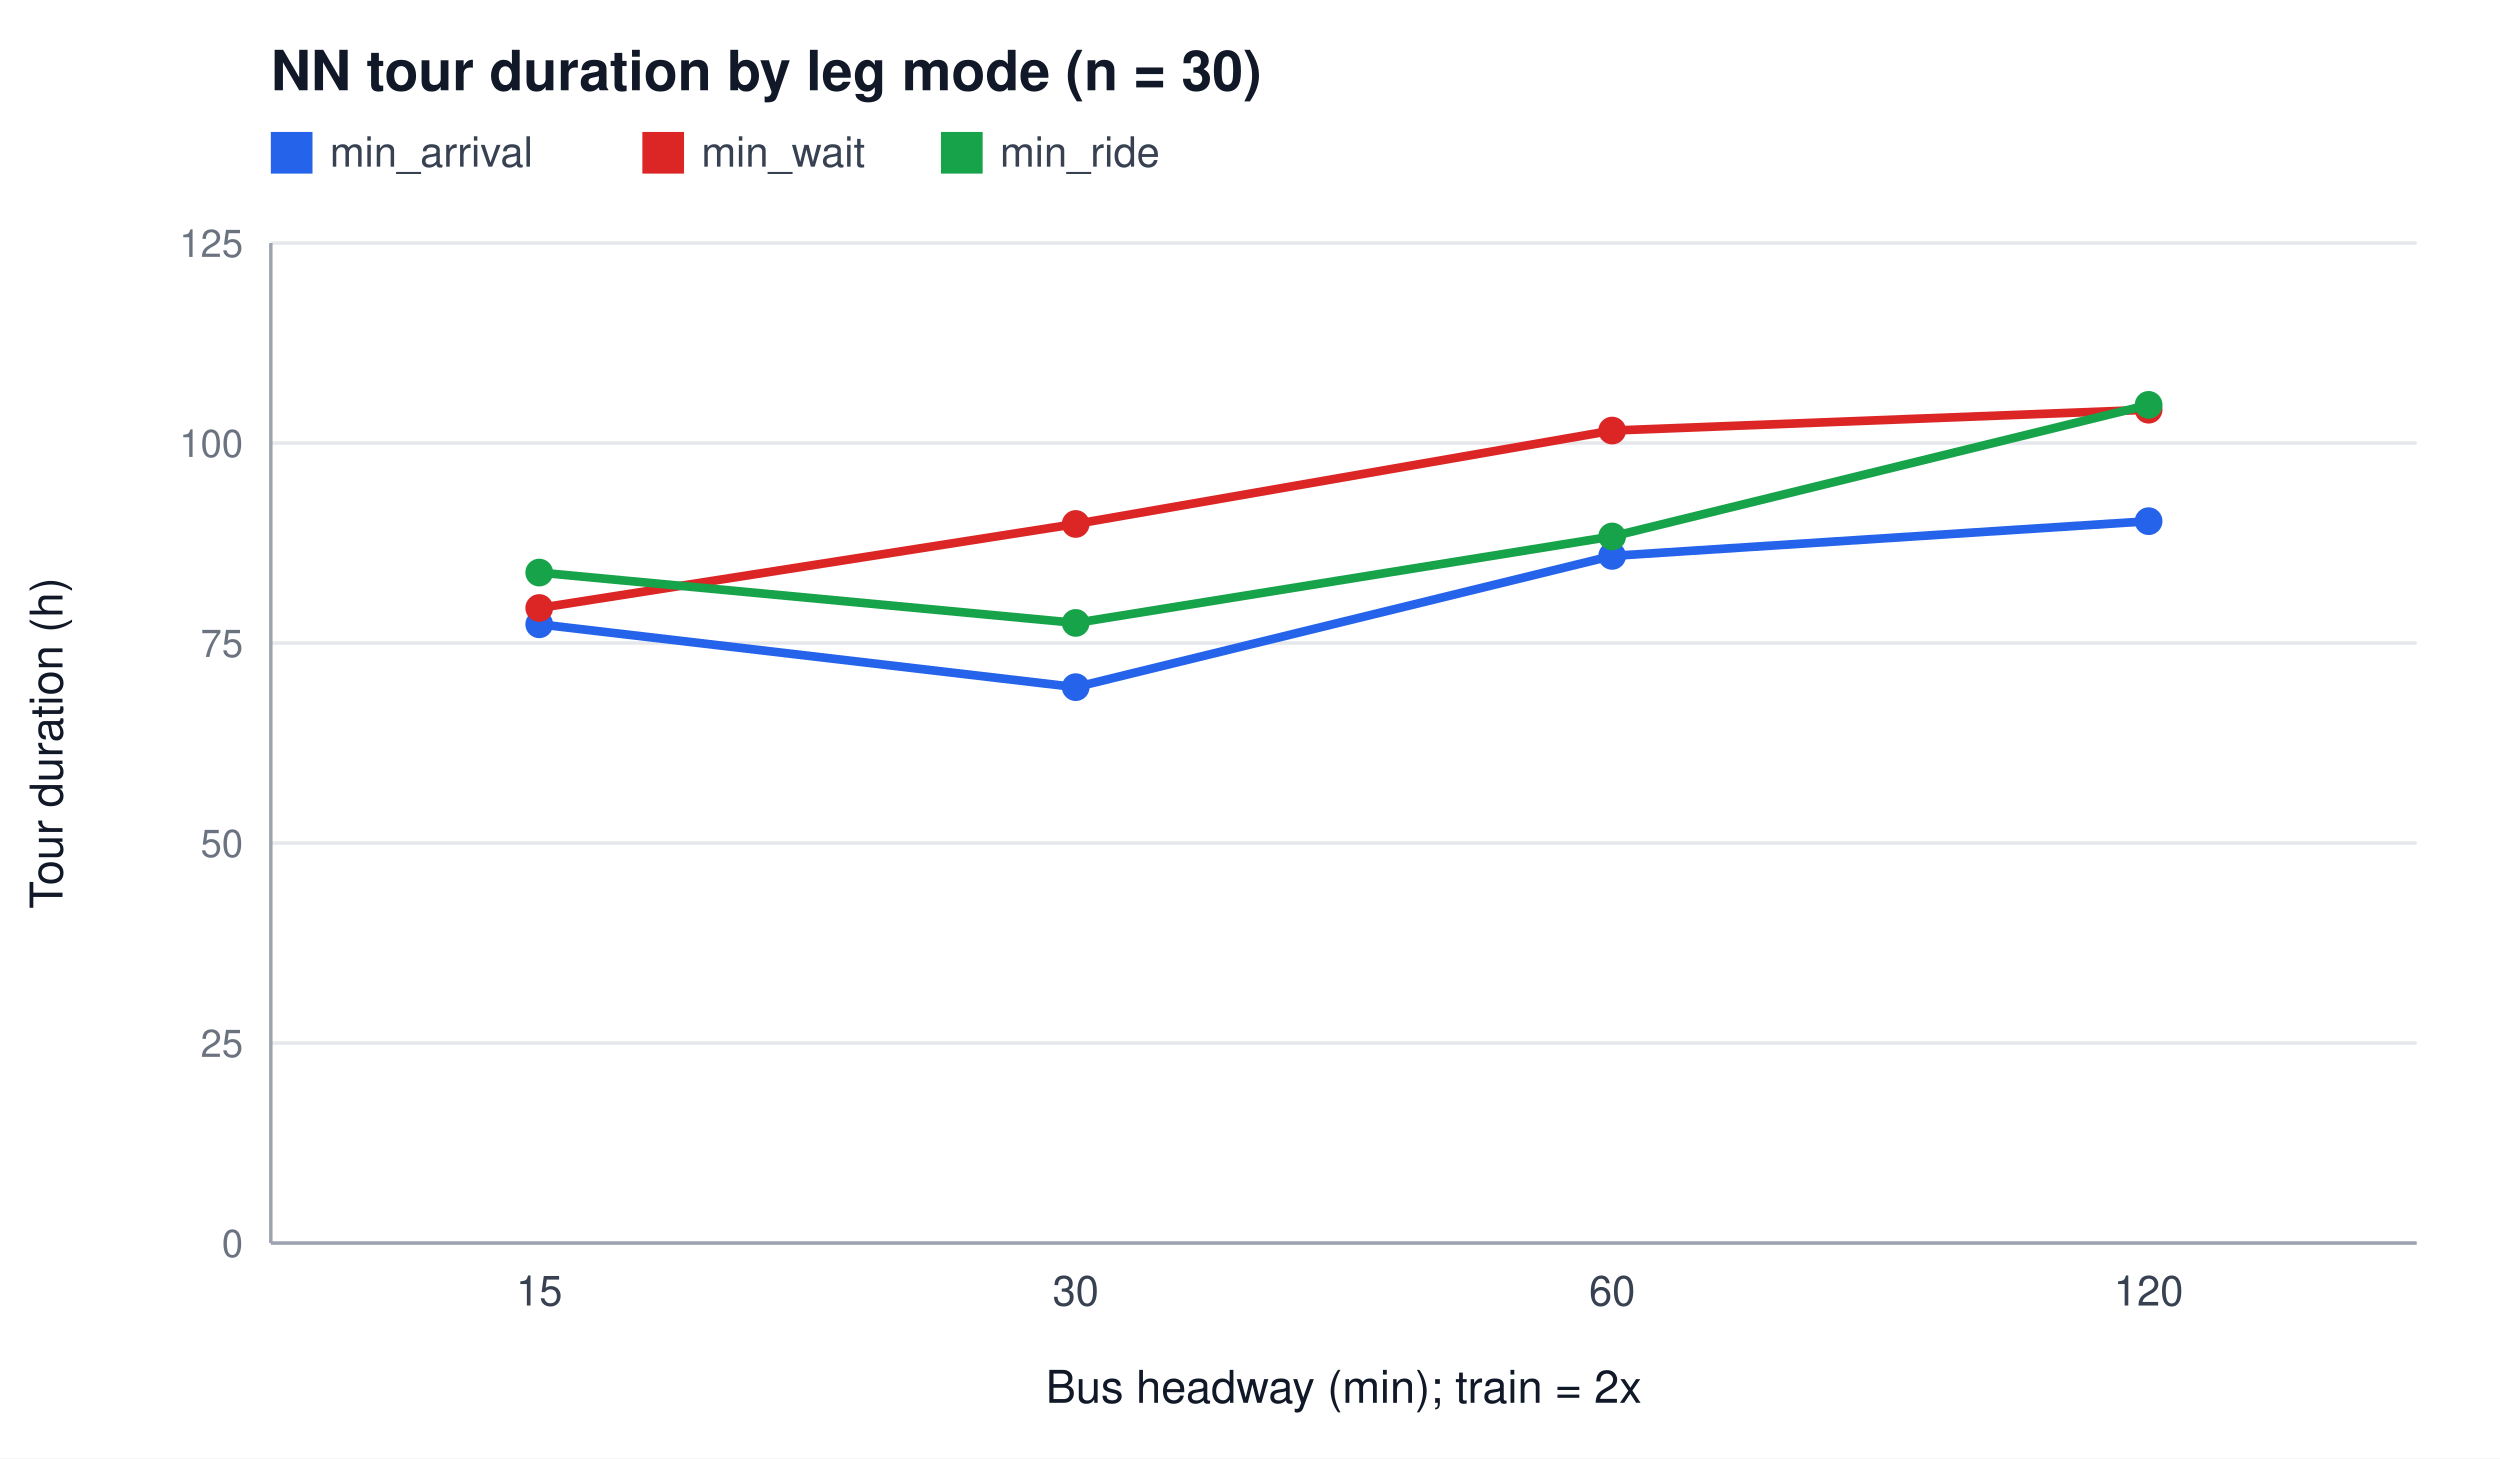
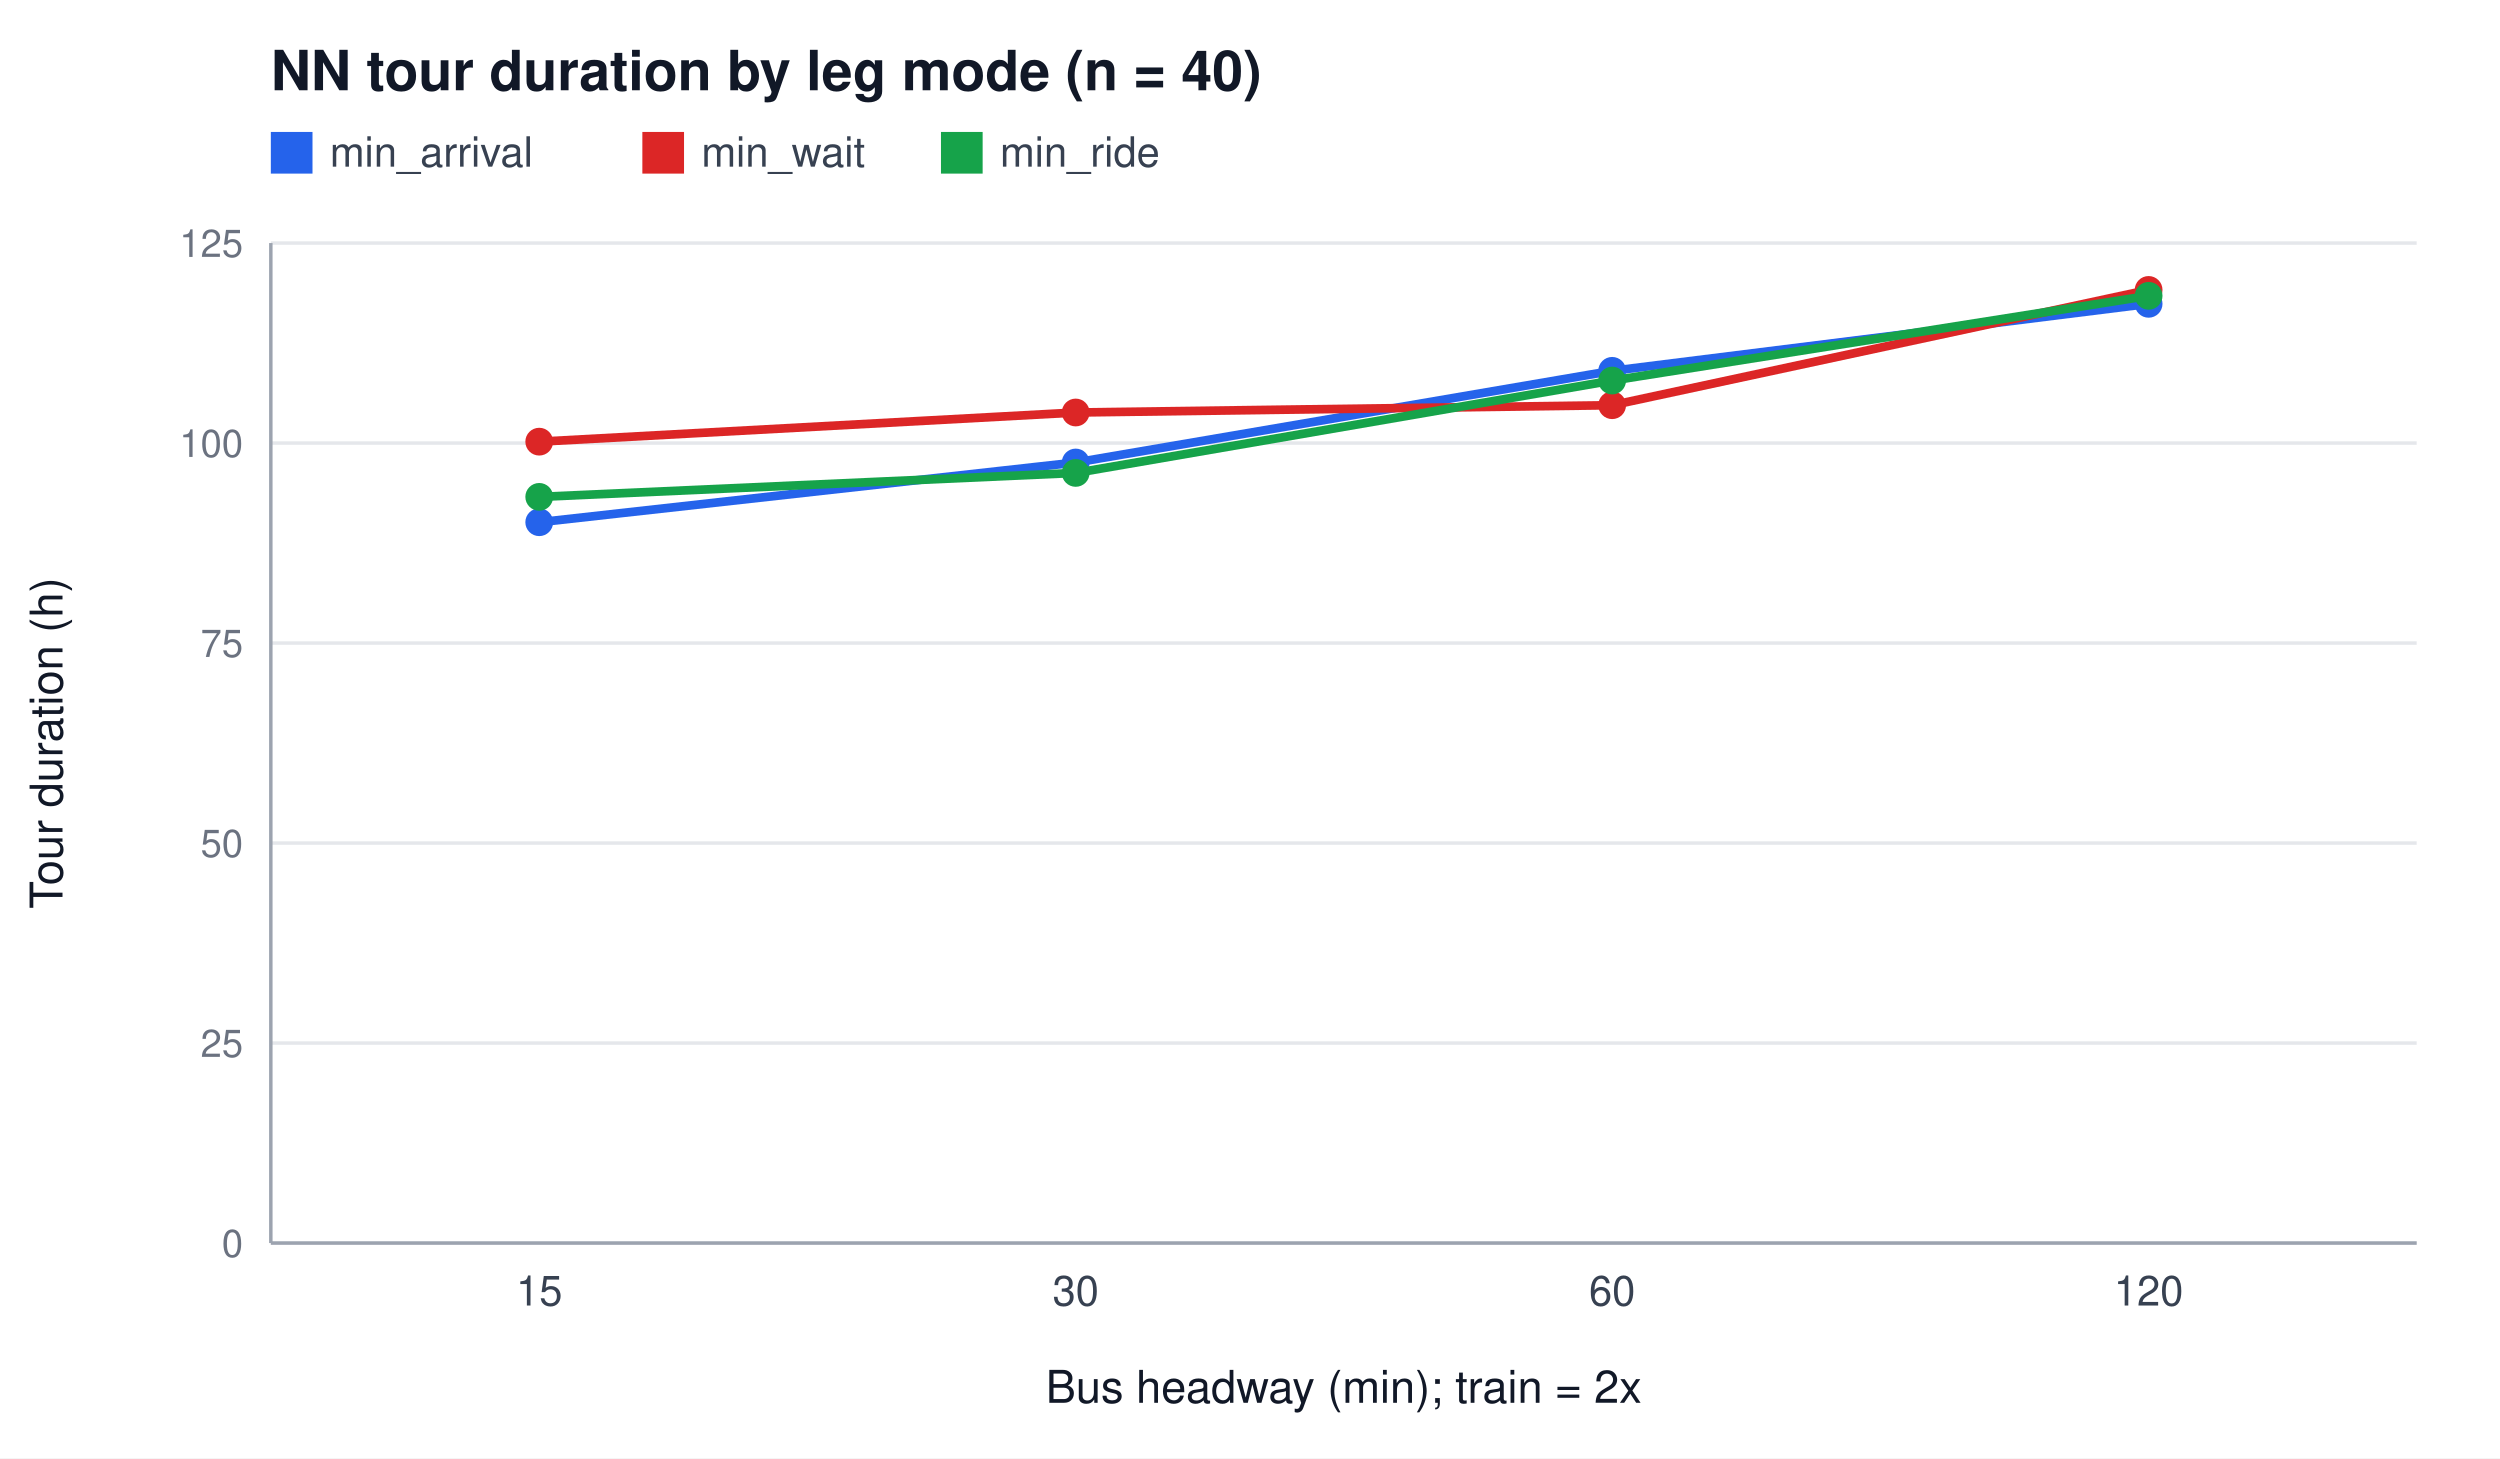
<svg xmlns="http://www.w3.org/2000/svg" width="720" height="420" viewBox="0 0 720 420" font-family="Helvetica, Arial, sans-serif">
  <rect width="100%" height="100%" fill="#ffffff" />
-   <text x="78" y="26" font-size="16" font-weight="bold" fill="#111827">NN tour duration by leg mode (n = 30)</text>
+   <text x="78" y="26" font-size="16" font-weight="bold" fill="#111827">NN tour duration by leg mode (n = 40)</text>
  <rect x="78.0" y="38" width="12" height="12" fill="#2563eb" />
  <text x="95.0" y="48" font-size="12" fill="#374151">min_arrival</text>
  <rect x="185.0" y="38" width="12" height="12" fill="#dc2626" />
  <text x="202.0" y="48" font-size="12" fill="#374151">min_wait</text>
  <rect x="271.0" y="38" width="12" height="12" fill="#16a34a" />
  <text x="288.0" y="48" font-size="12" fill="#374151">min_ride</text>
  <line x1="78" x2="696" y1="358.0" y2="358.0" stroke="#e5e7eb" />
  <text x="70" y="362.0" text-anchor="end" font-size="11" fill="#6b7280">0</text>
  <line x1="78" x2="696" y1="300.4" y2="300.4" stroke="#e5e7eb" />
  <text x="70" y="304.4" text-anchor="end" font-size="11" fill="#6b7280">25</text>
  <line x1="78" x2="696" y1="242.8" y2="242.8" stroke="#e5e7eb" />
  <text x="70" y="246.8" text-anchor="end" font-size="11" fill="#6b7280">50</text>
  <line x1="78" x2="696" y1="185.2" y2="185.2" stroke="#e5e7eb" />
  <text x="70" y="189.2" text-anchor="end" font-size="11" fill="#6b7280">75</text>
  <line x1="78" x2="696" y1="127.6" y2="127.6" stroke="#e5e7eb" />
  <text x="70" y="131.6" text-anchor="end" font-size="11" fill="#6b7280">100</text>
  <line x1="78" x2="696" y1="70.0" y2="70.0" stroke="#e5e7eb" />
  <text x="70" y="74.0" text-anchor="end" font-size="11" fill="#6b7280">125</text>
  <line x1="78" x2="78" y1="70" y2="358" stroke="#9ca3af" />
  <line x1="78" x2="696" y1="358" y2="358" stroke="#9ca3af" />
  <text x="155.3" y="376" text-anchor="middle" font-size="12" fill="#374151">15</text>
  <text x="309.8" y="376" text-anchor="middle" font-size="12" fill="#374151">30</text>
  <text x="464.3" y="376" text-anchor="middle" font-size="12" fill="#374151">60</text>
  <text x="618.8" y="376" text-anchor="middle" font-size="12" fill="#374151">120</text>
  <text x="387" y="404" text-anchor="middle" font-size="13" fill="#111827">Bus headway (min); train = 2x</text>
  <text transform="translate(18,214) rotate(-90)" text-anchor="middle" font-size="13" fill="#111827">Tour duration (h)</text>
-   <path d="M155.3,179.8 L309.8,197.9 L464.3,160.1 L618.8,150.1" fill="none" stroke="#2563eb" stroke-width="2.5" />
-   <circle cx="155.3" cy="179.8" r="4" fill="#2563eb" />
-   <circle cx="309.8" cy="197.9" r="4" fill="#2563eb" />
-   <circle cx="464.3" cy="160.1" r="4" fill="#2563eb" />
-   <circle cx="618.8" cy="150.1" r="4" fill="#2563eb" />
-   <path d="M155.3,175.1 L309.8,150.9 L464.3,124.0 L618.8,118.0" fill="none" stroke="#dc2626" stroke-width="2.5" />
-   <circle cx="155.3" cy="175.1" r="4" fill="#dc2626" />
-   <circle cx="309.8" cy="150.9" r="4" fill="#dc2626" />
-   <circle cx="464.3" cy="124.0" r="4" fill="#dc2626" />
-   <circle cx="618.8" cy="118.0" r="4" fill="#dc2626" />
-   <path d="M155.3,164.9 L309.8,179.4 L464.3,154.5 L618.8,116.6" fill="none" stroke="#16a34a" stroke-width="2.5" />
-   <circle cx="155.3" cy="164.9" r="4" fill="#16a34a" />
-   <circle cx="309.8" cy="179.4" r="4" fill="#16a34a" />
-   <circle cx="464.3" cy="154.5" r="4" fill="#16a34a" />
-   <circle cx="618.8" cy="116.6" r="4" fill="#16a34a" />
+   <path d="M155.3,150.4 L309.8,133.2 L464.3,106.8 L618.8,87.5" fill="none" stroke="#2563eb" stroke-width="2.5" />
+   <circle cx="155.3" cy="150.4" r="4" fill="#2563eb" />
+   <circle cx="309.8" cy="133.2" r="4" fill="#2563eb" />
+   <circle cx="464.3" cy="106.8" r="4" fill="#2563eb" />
+   <circle cx="618.8" cy="87.5" r="4" fill="#2563eb" />
+   <path d="M155.3,127.2 L309.8,118.8 L464.3,116.7 L618.8,83.5" fill="none" stroke="#dc2626" stroke-width="2.5" />
+   <circle cx="155.3" cy="127.2" r="4" fill="#dc2626" />
+   <circle cx="309.8" cy="118.8" r="4" fill="#dc2626" />
+   <circle cx="464.3" cy="116.7" r="4" fill="#dc2626" />
+   <circle cx="618.8" cy="83.5" r="4" fill="#dc2626" />
+   <path d="M155.3,143.1 L309.8,136.2 L464.3,109.6 L618.8,85.2" fill="none" stroke="#16a34a" stroke-width="2.5" />
+   <circle cx="155.3" cy="143.1" r="4" fill="#16a34a" />
+   <circle cx="309.8" cy="136.2" r="4" fill="#16a34a" />
+   <circle cx="464.3" cy="109.6" r="4" fill="#16a34a" />
+   <circle cx="618.8" cy="85.2" r="4" fill="#16a34a" />
</svg>
